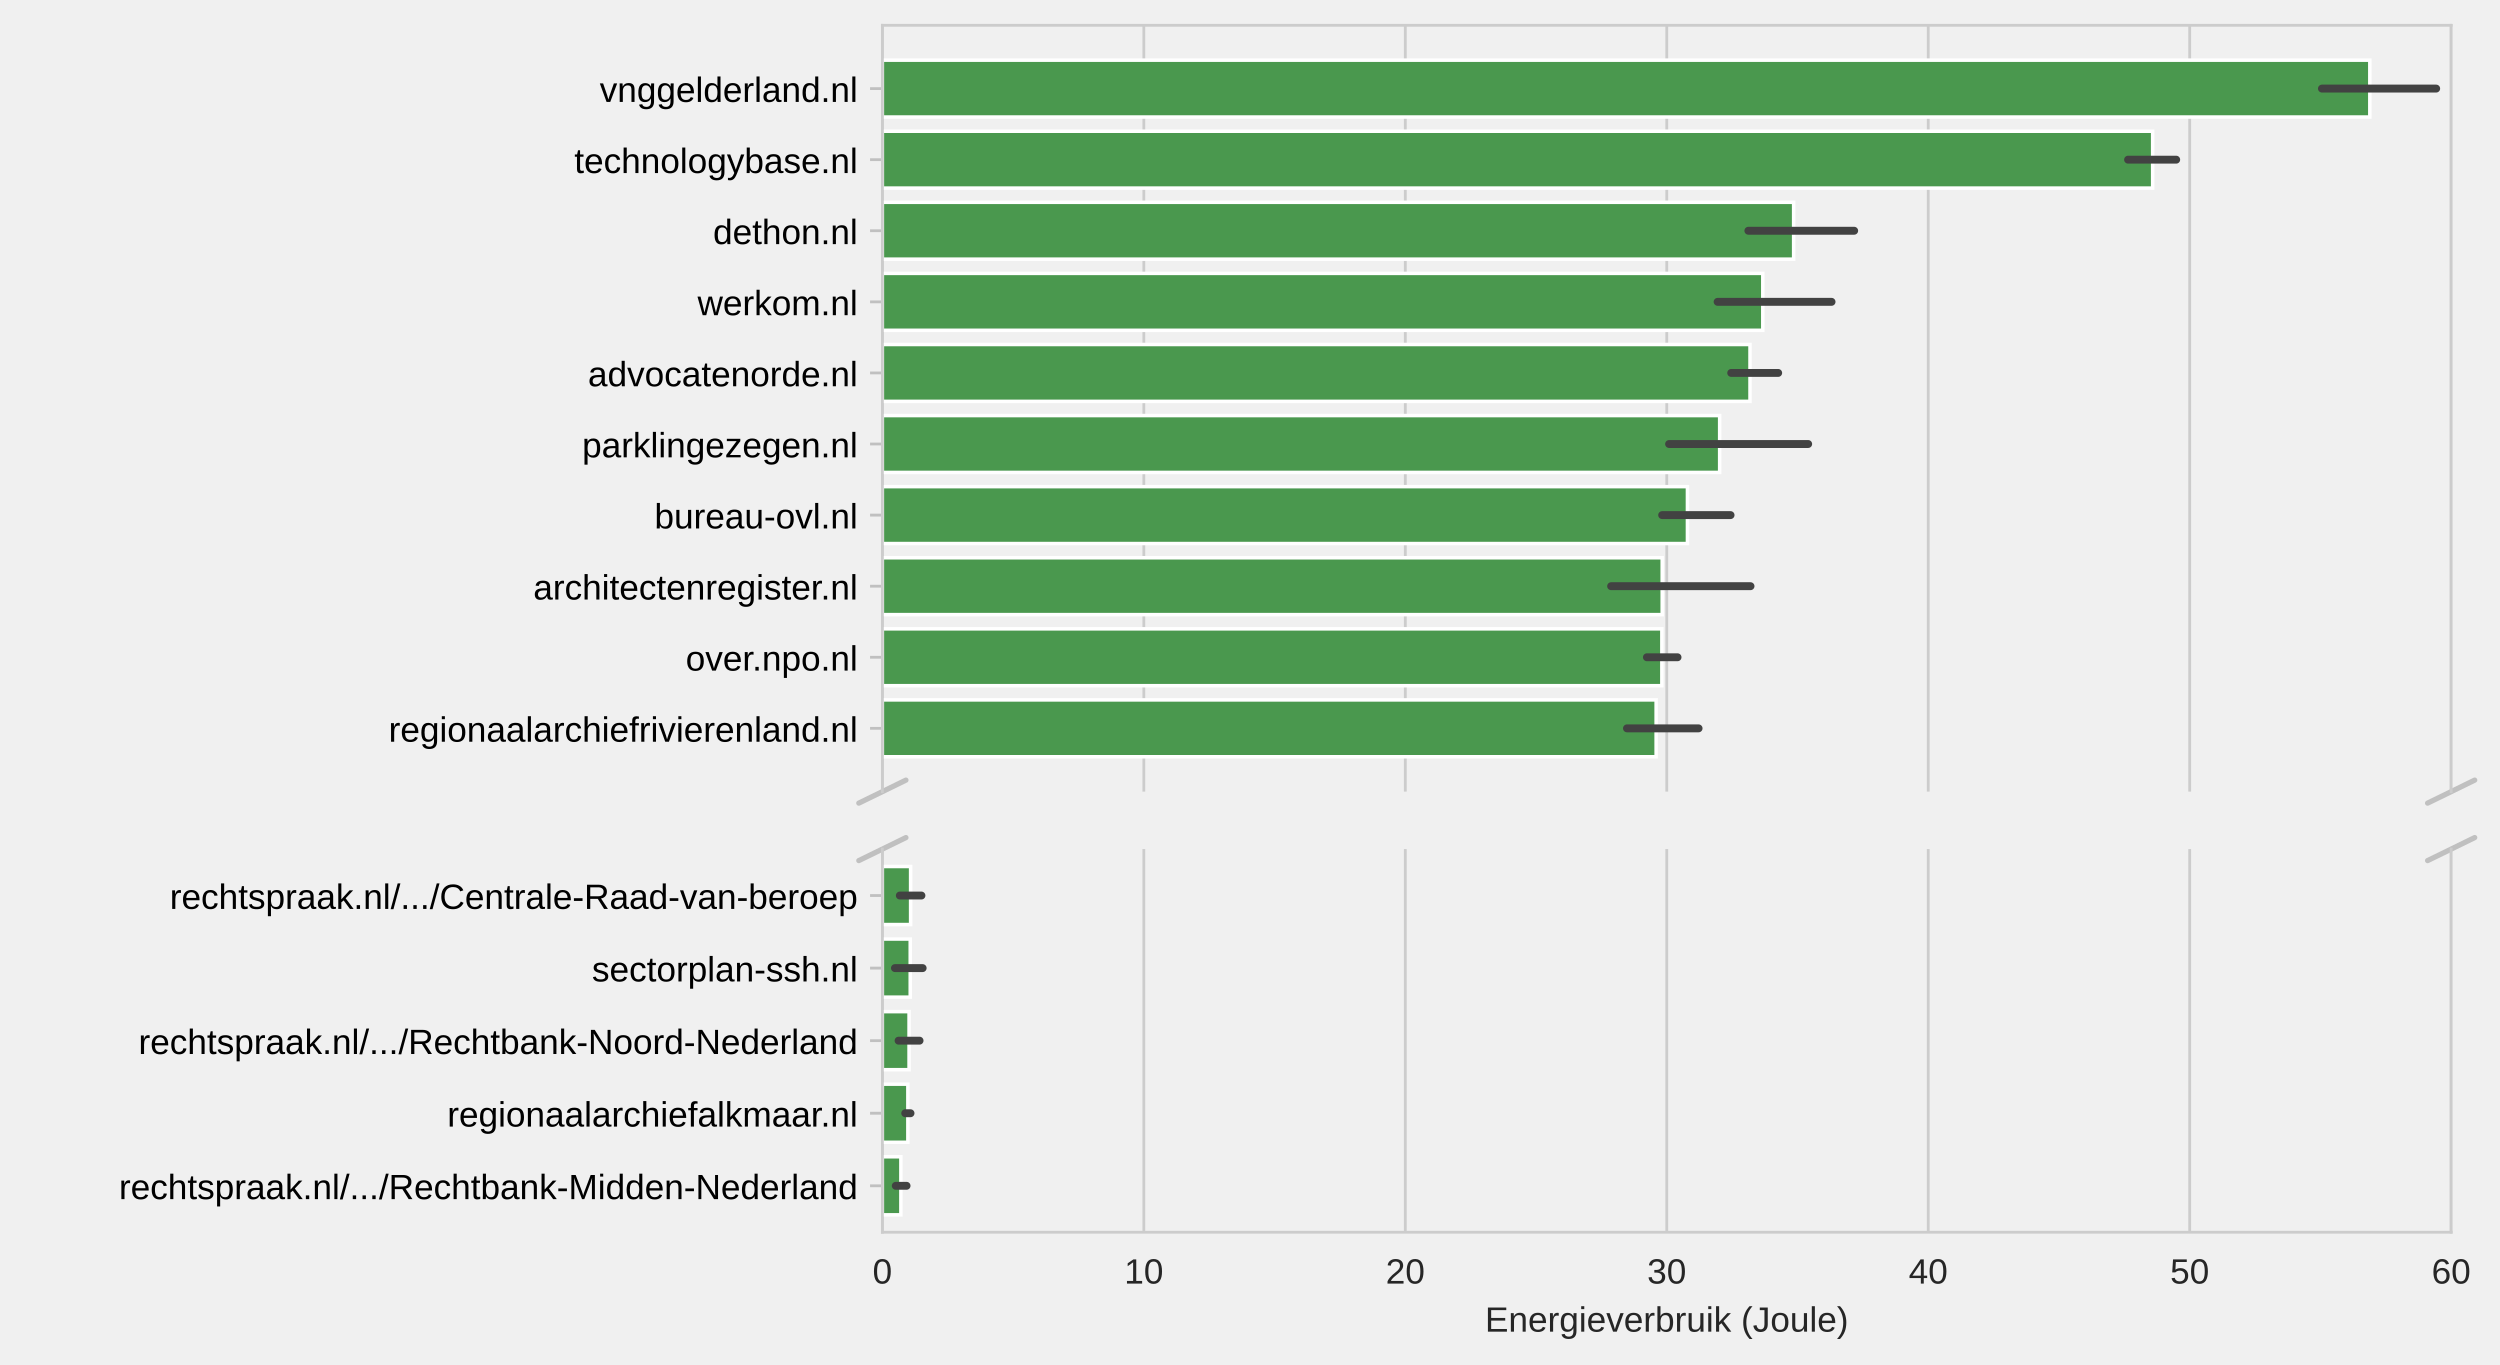
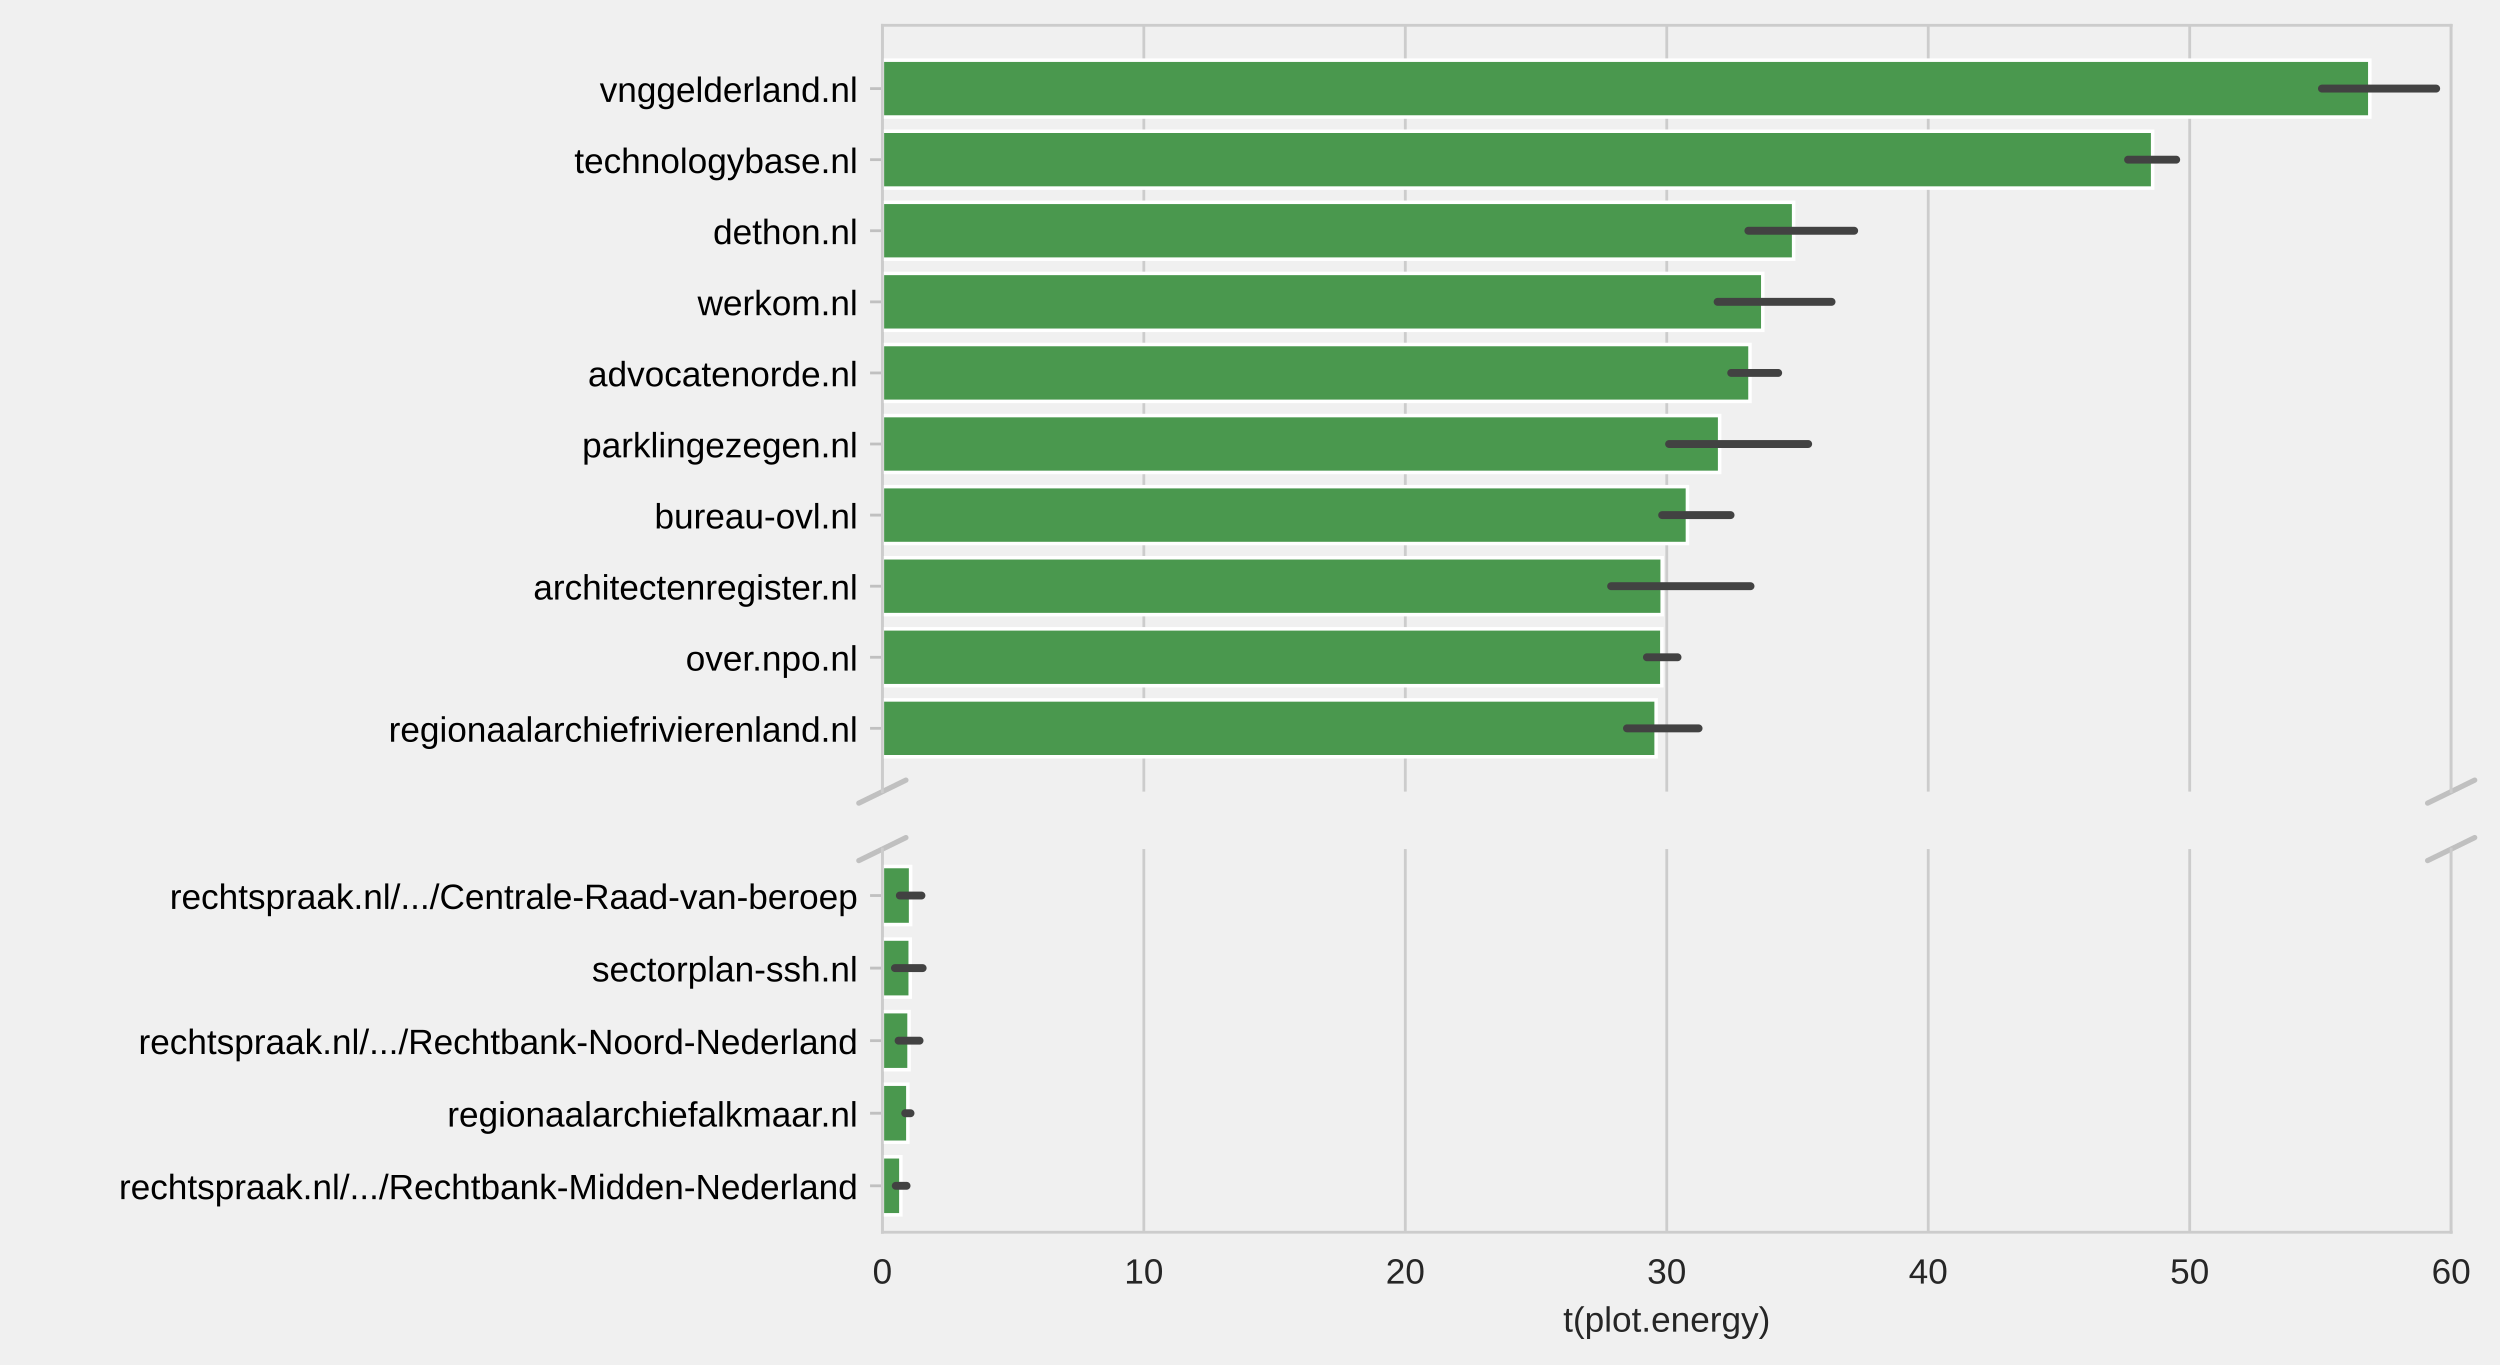
<svg xmlns="http://www.w3.org/2000/svg" xmlns:xlink="http://www.w3.org/1999/xlink" width="710.98pt" height="387.996pt" viewBox="0 0 710.98 387.996" version="1.1">
  <defs>
    <style type="text/css">*{stroke-linejoin: round; stroke-linecap: butt}</style>
  </defs>
  <g id="figure_1">
    <g id="patch_1">
-       <path d="M 0 387.996  L 710.98 387.996  L 710.98 0  L 0 0  L 0 387.996  z " style="fill: none" />
+       <path d="M 0 387.996 L 710.98 387.996 L 710.98 0 L 0 0 L 0 387.996 z " style="fill: none" />
    </g>
    <g id="axes_1">
      <g id="patch_2">
-         <path d="M 250.938 225.131  L 697.087 225.131  L 697.087 7.2  L 250.938 7.2  L 250.938 225.131  z " style="fill: none" />
+         <path d="M 250.938 225.131 L 697.087 225.131 L 697.087 7.2 L 250.938 7.2 L 250.938 225.131 z " style="fill: none" />
      </g>
      <g id="matplotlib.axis_1">
        <g id="xtick_1">
          <g id="line2d_1">
-             <path d="M 250.938 225.131  L 250.938 7.2  " clip-path="url(#p824e5030dc)" style="fill: none; stroke: #cccccc; stroke-width: 0.8; stroke-linecap: round" />
+             <path d="M 250.938 225.131 L 250.938 7.2 " clip-path="url(#p824e5030dc)" style="fill: none; stroke: #cccccc; stroke-width: 0.8; stroke-linecap: round" />
          </g>
        </g>
        <g id="xtick_2">
          <g id="line2d_2">
-             <path d="M 325.296 225.131  L 325.296 7.2  " clip-path="url(#p824e5030dc)" style="fill: none; stroke: #cccccc; stroke-width: 0.8; stroke-linecap: round" />
+             <path d="M 325.296 225.131 L 325.296 7.2 " clip-path="url(#p824e5030dc)" style="fill: none; stroke: #cccccc; stroke-width: 0.8; stroke-linecap: round" />
          </g>
        </g>
        <g id="xtick_3">
          <g id="line2d_3">
-             <path d="M 399.654 225.131  L 399.654 7.2  " clip-path="url(#p824e5030dc)" style="fill: none; stroke: #cccccc; stroke-width: 0.8; stroke-linecap: round" />
+             <path d="M 399.654 225.131 L 399.654 7.2 " clip-path="url(#p824e5030dc)" style="fill: none; stroke: #cccccc; stroke-width: 0.8; stroke-linecap: round" />
          </g>
        </g>
        <g id="xtick_4">
          <g id="line2d_4">
-             <path d="M 474.012 225.131  L 474.012 7.2  " clip-path="url(#p824e5030dc)" style="fill: none; stroke: #cccccc; stroke-width: 0.8; stroke-linecap: round" />
+             <path d="M 474.012 225.131 L 474.012 7.2 " clip-path="url(#p824e5030dc)" style="fill: none; stroke: #cccccc; stroke-width: 0.8; stroke-linecap: round" />
          </g>
        </g>
        <g id="xtick_5">
          <g id="line2d_5">
-             <path d="M 548.371 225.131  L 548.371 7.2  " clip-path="url(#p824e5030dc)" style="fill: none; stroke: #cccccc; stroke-width: 0.8; stroke-linecap: round" />
+             <path d="M 548.371 225.131 L 548.371 7.2 " clip-path="url(#p824e5030dc)" style="fill: none; stroke: #cccccc; stroke-width: 0.8; stroke-linecap: round" />
          </g>
        </g>
        <g id="xtick_6">
          <g id="line2d_6">
-             <path d="M 622.729 225.131  L 622.729 7.2  " clip-path="url(#p824e5030dc)" style="fill: none; stroke: #cccccc; stroke-width: 0.8; stroke-linecap: round" />
+             <path d="M 622.729 225.131 L 622.729 7.2 " clip-path="url(#p824e5030dc)" style="fill: none; stroke: #cccccc; stroke-width: 0.8; stroke-linecap: round" />
          </g>
        </g>
        <g id="xtick_7">
          <g id="line2d_7">
-             <path d="M 697.087 225.131  L 697.087 7.2  " clip-path="url(#p824e5030dc)" style="fill: none; stroke: #cccccc; stroke-width: 0.8; stroke-linecap: round" />
+             <path d="M 697.087 225.131 L 697.087 7.2 " clip-path="url(#p824e5030dc)" style="fill: none; stroke: #cccccc; stroke-width: 0.8; stroke-linecap: round" />
          </g>
        </g>
      </g>
      <g id="matplotlib.axis_2">
        <g id="ytick_1">
          <g id="line2d_8">
            <defs>
-               <path id="m05c7899c19" d="M 0 0  L -3.5 0  " style="stroke: #c0c0c0; stroke-width: 0.8" />
+               <path id="m05c7899c19" d="M 0 0 L -3.5 0 " style="stroke: #c0c0c0; stroke-width: 0.8" />
            </defs>
            <g>
              <use xlink:href="#m05c7899c19" x="250.938" y="25.192" style="fill: #c0c0c0; stroke: #c0c0c0; stroke-width: 0.8" />
            </g>
          </g>
          <g id="text_1">
            <text style="font-size: 10px; font-family: 'Arial', 'DejaVu Sans', 'Liberation Sans', 'Bitstream Vera Sans', sans-serif; text-anchor: end" x="243.938" y="28.992" transform="rotate(-0 243.9375 28.99164)">vnggelderland.nl</text>
          </g>
        </g>
        <g id="ytick_2">
          <g id="line2d_9">
            <g>
              <use xlink:href="#m05c7899c19" x="250.938" y="45.409" style="fill: #c0c0c0; stroke: #c0c0c0; stroke-width: 0.8" />
            </g>
          </g>
          <g id="text_2">
            <text style="font-size: 10px; font-family: 'Arial', 'DejaVu Sans', 'Liberation Sans', 'Bitstream Vera Sans', sans-serif; text-anchor: end" x="243.938" y="49.208" transform="rotate(-0 243.9375 49.20784)">technologybase.nl</text>
          </g>
        </g>
        <g id="ytick_3">
          <g id="line2d_10">
            <g>
              <use xlink:href="#m05c7899c19" x="250.938" y="65.625" style="fill: #c0c0c0; stroke: #c0c0c0; stroke-width: 0.8" />
            </g>
          </g>
          <g id="text_3">
            <text style="font-size: 10px; font-family: 'Arial', 'DejaVu Sans', 'Liberation Sans', 'Bitstream Vera Sans', sans-serif; text-anchor: end" x="243.938" y="69.424" transform="rotate(-0 243.9375 69.42405)">dethon.nl</text>
          </g>
        </g>
        <g id="ytick_4">
          <g id="line2d_11">
            <g>
              <use xlink:href="#m05c7899c19" x="250.938" y="85.841" style="fill: #c0c0c0; stroke: #c0c0c0; stroke-width: 0.8" />
            </g>
          </g>
          <g id="text_4">
            <text style="font-size: 10px; font-family: 'Arial', 'DejaVu Sans', 'Liberation Sans', 'Bitstream Vera Sans', sans-serif; text-anchor: end" x="243.938" y="89.64" transform="rotate(-0 243.9375 89.64025)">werkom.nl</text>
          </g>
        </g>
        <g id="ytick_5">
          <g id="line2d_12">
            <g>
              <use xlink:href="#m05c7899c19" x="250.938" y="106.057" style="fill: #c0c0c0; stroke: #c0c0c0; stroke-width: 0.8" />
            </g>
          </g>
          <g id="text_5">
            <text style="font-size: 10px; font-family: 'Arial', 'DejaVu Sans', 'Liberation Sans', 'Bitstream Vera Sans', sans-serif; text-anchor: end" x="243.938" y="109.856" transform="rotate(-0 243.9375 109.8565)">advocatenorde.nl</text>
          </g>
        </g>
        <g id="ytick_6">
          <g id="line2d_13">
            <g>
              <use xlink:href="#m05c7899c19" x="250.938" y="126.273" style="fill: #c0c0c0; stroke: #c0c0c0; stroke-width: 0.8" />
            </g>
          </g>
          <g id="text_6">
            <text style="font-size: 10px; font-family: 'Arial', 'DejaVu Sans', 'Liberation Sans', 'Bitstream Vera Sans', sans-serif; text-anchor: end" x="243.938" y="130.073" transform="rotate(-0 243.9375 130.0727)">parklingezegen.nl</text>
          </g>
        </g>
        <g id="ytick_7">
          <g id="line2d_14">
            <g>
              <use xlink:href="#m05c7899c19" x="250.938" y="146.49" style="fill: #c0c0c0; stroke: #c0c0c0; stroke-width: 0.8" />
            </g>
          </g>
          <g id="text_7">
            <text style="font-size: 10px; font-family: 'Arial', 'DejaVu Sans', 'Liberation Sans', 'Bitstream Vera Sans', sans-serif; text-anchor: end" x="243.938" y="150.289" transform="rotate(-0 243.9375 150.2889)">bureau-ovl.nl</text>
          </g>
        </g>
        <g id="ytick_8">
          <g id="line2d_15">
            <g>
              <use xlink:href="#m05c7899c19" x="250.938" y="166.706" style="fill: #c0c0c0; stroke: #c0c0c0; stroke-width: 0.8" />
            </g>
          </g>
          <g id="text_8">
            <text style="font-size: 10px; font-family: 'Arial', 'DejaVu Sans', 'Liberation Sans', 'Bitstream Vera Sans', sans-serif; text-anchor: end" x="243.938" y="170.505" transform="rotate(-0 243.9375 170.5051)">architectenregister.nl</text>
          </g>
        </g>
        <g id="ytick_9">
          <g id="line2d_16">
            <g>
              <use xlink:href="#m05c7899c19" x="250.938" y="186.922" style="fill: #c0c0c0; stroke: #c0c0c0; stroke-width: 0.8" />
            </g>
          </g>
          <g id="text_9">
            <text style="font-size: 10px; font-family: 'Arial', 'DejaVu Sans', 'Liberation Sans', 'Bitstream Vera Sans', sans-serif; text-anchor: end" x="243.938" y="190.721" transform="rotate(-0 243.9375 190.7213)">over.npo.nl</text>
          </g>
        </g>
        <g id="ytick_10">
          <g id="line2d_17">
            <g>
              <use xlink:href="#m05c7899c19" x="250.938" y="207.138" style="fill: #c0c0c0; stroke: #c0c0c0; stroke-width: 0.8" />
            </g>
          </g>
          <g id="text_10">
            <text style="font-size: 10px; font-family: 'Arial', 'DejaVu Sans', 'Liberation Sans', 'Bitstream Vera Sans', sans-serif; text-anchor: end" x="243.938" y="210.937" transform="rotate(-0 243.9375 210.9375)">regionaalarchiefrivierenland.nl</text>
          </g>
        </g>
      </g>
      <g id="patch_3">
-         <path d="M 250.938 17.106  L 673.956 17.106  L 673.956 33.279  L 250.938 33.279  z " clip-path="url(#p824e5030dc)" style="fill: #4a984e; stroke: #ffffff; stroke-linejoin: miter" />
+         <path d="M 250.938 17.106 L 673.956 17.106 L 673.956 33.279 L 250.938 33.279 z " clip-path="url(#p824e5030dc)" style="fill: #4a984e; stroke: #ffffff; stroke-linejoin: miter" />
      </g>
      <g id="patch_4">
-         <path d="M 250.938 37.322  L 612.2 37.322  L 612.2 53.495  L 250.938 53.495  z " clip-path="url(#p824e5030dc)" style="fill: #4a984e; stroke: #ffffff; stroke-linejoin: miter" />
+         <path d="M 250.938 37.322 L 612.2 37.322 L 612.2 53.495 L 250.938 53.495 z " clip-path="url(#p824e5030dc)" style="fill: #4a984e; stroke: #ffffff; stroke-linejoin: miter" />
      </g>
      <g id="patch_5">
-         <path d="M 250.938 57.538  L 510.097 57.538  L 510.097 73.711  L 250.938 73.711  z " clip-path="url(#p824e5030dc)" style="fill: #4a984e; stroke: #ffffff; stroke-linejoin: miter" />
+         <path d="M 250.938 57.538 L 510.097 57.538 L 510.097 73.711 L 250.938 73.711 z " clip-path="url(#p824e5030dc)" style="fill: #4a984e; stroke: #ffffff; stroke-linejoin: miter" />
      </g>
      <g id="patch_6">
-         <path d="M 250.938 77.755  L 501.323 77.755  L 501.323 93.928  L 250.938 93.928  z " clip-path="url(#p824e5030dc)" style="fill: #4a984e; stroke: #ffffff; stroke-linejoin: miter" />
+         <path d="M 250.938 77.755 L 501.323 77.755 L 501.323 93.928 L 250.938 93.928 z " clip-path="url(#p824e5030dc)" style="fill: #4a984e; stroke: #ffffff; stroke-linejoin: miter" />
      </g>
      <g id="patch_7">
-         <path d="M 250.938 97.971  L 497.688 97.971  L 497.688 114.144  L 250.938 114.144  z " clip-path="url(#p824e5030dc)" style="fill: #4a984e; stroke: #ffffff; stroke-linejoin: miter" />
+         <path d="M 250.938 97.971 L 497.688 97.971 L 497.688 114.144 L 250.938 114.144 z " clip-path="url(#p824e5030dc)" style="fill: #4a984e; stroke: #ffffff; stroke-linejoin: miter" />
      </g>
      <g id="patch_8">
-         <path d="M 250.938 118.187  L 489.058 118.187  L 489.058 134.36  L 250.938 134.36  z " clip-path="url(#p824e5030dc)" style="fill: #4a984e; stroke: #ffffff; stroke-linejoin: miter" />
+         <path d="M 250.938 118.187 L 489.058 118.187 L 489.058 134.36 L 250.938 134.36 z " clip-path="url(#p824e5030dc)" style="fill: #4a984e; stroke: #ffffff; stroke-linejoin: miter" />
      </g>
      <g id="patch_9">
-         <path d="M 250.938 138.403  L 479.895 138.403  L 479.895 154.576  L 250.938 154.576  z " clip-path="url(#p824e5030dc)" style="fill: #4a984e; stroke: #ffffff; stroke-linejoin: miter" />
+         <path d="M 250.938 138.403 L 479.895 138.403 L 479.895 154.576 L 250.938 154.576 z " clip-path="url(#p824e5030dc)" style="fill: #4a984e; stroke: #ffffff; stroke-linejoin: miter" />
      </g>
      <g id="patch_10">
-         <path d="M 250.938 158.619  L 472.714 158.619  L 472.714 174.792  L 250.938 174.792  z " clip-path="url(#p824e5030dc)" style="fill: #4a984e; stroke: #ffffff; stroke-linejoin: miter" />
+         <path d="M 250.938 158.619 L 472.714 158.619 L 472.714 174.792 L 250.938 174.792 z " clip-path="url(#p824e5030dc)" style="fill: #4a984e; stroke: #ffffff; stroke-linejoin: miter" />
      </g>
      <g id="patch_11">
-         <path d="M 250.938 178.836  L 472.618 178.836  L 472.618 195.009  L 250.938 195.009  z " clip-path="url(#p824e5030dc)" style="fill: #4a984e; stroke: #ffffff; stroke-linejoin: miter" />
+         <path d="M 250.938 178.836 L 472.618 178.836 L 472.618 195.009 L 250.938 195.009 z " clip-path="url(#p824e5030dc)" style="fill: #4a984e; stroke: #ffffff; stroke-linejoin: miter" />
      </g>
      <g id="patch_12">
-         <path d="M 250.938 199.052  L 470.992 199.052  L 470.992 215.225  L 250.938 215.225  z " clip-path="url(#p824e5030dc)" style="fill: #4a984e; stroke: #ffffff; stroke-linejoin: miter" />
+         <path d="M 250.938 199.052 L 470.992 199.052 L 470.992 215.225 L 250.938 215.225 z " clip-path="url(#p824e5030dc)" style="fill: #4a984e; stroke: #ffffff; stroke-linejoin: miter" />
      </g>
      <g id="line2d_18">
-         <path d="M 660.34 25.192  L 692.828 25.192  " clip-path="url(#p824e5030dc)" style="fill: none; stroke: #424242; stroke-width: 2.25; stroke-linecap: round" />
+         <path d="M 660.34 25.192 L 692.828 25.192 " clip-path="url(#p824e5030dc)" style="fill: none; stroke: #424242; stroke-width: 2.25; stroke-linecap: round" />
      </g>
      <g id="line2d_19">
-         <path d="M 605.206 45.409  L 618.893 45.409  " clip-path="url(#p824e5030dc)" style="fill: none; stroke: #424242; stroke-width: 2.25; stroke-linecap: round" />
+         <path d="M 605.206 45.409 L 618.893 45.409 " clip-path="url(#p824e5030dc)" style="fill: none; stroke: #424242; stroke-width: 2.25; stroke-linecap: round" />
      </g>
      <g id="line2d_20">
-         <path d="M 497.221 65.625  L 527.31 65.625  " clip-path="url(#p824e5030dc)" style="fill: none; stroke: #424242; stroke-width: 2.25; stroke-linecap: round" />
+         <path d="M 497.221 65.625 L 527.31 65.625 " clip-path="url(#p824e5030dc)" style="fill: none; stroke: #424242; stroke-width: 2.25; stroke-linecap: round" />
      </g>
      <g id="line2d_21">
-         <path d="M 488.473 85.841  L 520.877 85.841  " clip-path="url(#p824e5030dc)" style="fill: none; stroke: #424242; stroke-width: 2.25; stroke-linecap: round" />
+         <path d="M 488.473 85.841 L 520.877 85.841 " clip-path="url(#p824e5030dc)" style="fill: none; stroke: #424242; stroke-width: 2.25; stroke-linecap: round" />
      </g>
      <g id="line2d_22">
-         <path d="M 492.344 106.057  L 505.7 106.057  " clip-path="url(#p824e5030dc)" style="fill: none; stroke: #424242; stroke-width: 2.25; stroke-linecap: round" />
+         <path d="M 492.344 106.057 L 505.7 106.057 " clip-path="url(#p824e5030dc)" style="fill: none; stroke: #424242; stroke-width: 2.25; stroke-linecap: round" />
      </g>
      <g id="line2d_23">
-         <path d="M 474.676 126.273  L 514.23 126.273  " clip-path="url(#p824e5030dc)" style="fill: none; stroke: #424242; stroke-width: 2.25; stroke-linecap: round" />
+         <path d="M 474.676 126.273 L 514.23 126.273 " clip-path="url(#p824e5030dc)" style="fill: none; stroke: #424242; stroke-width: 2.25; stroke-linecap: round" />
      </g>
      <g id="line2d_24">
-         <path d="M 472.703 146.49  L 492.157 146.49  " clip-path="url(#p824e5030dc)" style="fill: none; stroke: #424242; stroke-width: 2.25; stroke-linecap: round" />
+         <path d="M 472.703 146.49 L 492.157 146.49 " clip-path="url(#p824e5030dc)" style="fill: none; stroke: #424242; stroke-width: 2.25; stroke-linecap: round" />
      </g>
      <g id="line2d_25">
-         <path d="M 458.191 166.706  L 497.832 166.706  " clip-path="url(#p824e5030dc)" style="fill: none; stroke: #424242; stroke-width: 2.25; stroke-linecap: round" />
+         <path d="M 458.191 166.706 L 497.832 166.706 " clip-path="url(#p824e5030dc)" style="fill: none; stroke: #424242; stroke-width: 2.25; stroke-linecap: round" />
      </g>
      <g id="line2d_26">
-         <path d="M 468.367 186.922  L 477.075 186.922  " clip-path="url(#p824e5030dc)" style="fill: none; stroke: #424242; stroke-width: 2.25; stroke-linecap: round" />
+         <path d="M 468.367 186.922 L 477.075 186.922 " clip-path="url(#p824e5030dc)" style="fill: none; stroke: #424242; stroke-width: 2.25; stroke-linecap: round" />
      </g>
      <g id="line2d_27">
-         <path d="M 462.695 207.138  L 483.062 207.138  " clip-path="url(#p824e5030dc)" style="fill: none; stroke: #424242; stroke-width: 2.25; stroke-linecap: round" />
+         <path d="M 462.695 207.138 L 483.062 207.138 " clip-path="url(#p824e5030dc)" style="fill: none; stroke: #424242; stroke-width: 2.25; stroke-linecap: round" />
      </g>
      <g id="line2d_28">
-         <path d="M 244.245 228.4  L 257.63 221.862  " style="fill: none; stroke: #c0c0c0; stroke-width: 1.5; stroke-linecap: round" />
+         <path d="M 244.245 228.4 L 257.63 221.862 " style="fill: none; stroke: #c0c0c0; stroke-width: 1.5; stroke-linecap: round" />
      </g>
      <g id="line2d_29">
-         <path d="M 690.395 228.4  L 703.78 221.862  " style="fill: none; stroke: #c0c0c0; stroke-width: 1.5; stroke-linecap: round" />
+         <path d="M 690.395 228.4 L 703.78 221.862 " style="fill: none; stroke: #c0c0c0; stroke-width: 1.5; stroke-linecap: round" />
      </g>
      <g id="patch_13">
-         <path d="M 250.938 225.131  L 250.938 7.2  " style="fill: none; stroke: #cccccc; stroke-width: 0.8; stroke-linejoin: miter; stroke-linecap: square" />
+         <path d="M 250.938 225.131 L 250.938 7.2 " style="fill: none; stroke: #cccccc; stroke-width: 0.8; stroke-linejoin: miter; stroke-linecap: square" />
      </g>
      <g id="patch_14">
-         <path d="M 697.087 225.131  L 697.087 7.2  " style="fill: none; stroke: #cccccc; stroke-width: 0.8; stroke-linejoin: miter; stroke-linecap: square" />
+         <path d="M 697.087 225.131 L 697.087 7.2 " style="fill: none; stroke: #cccccc; stroke-width: 0.8; stroke-linejoin: miter; stroke-linecap: square" />
      </g>
      <g id="patch_15">
-         <path d="M 250.938 7.2  L 697.087 7.2  " style="fill: none; stroke: #cccccc; stroke-width: 0.8; stroke-linejoin: miter; stroke-linecap: square" />
+         <path d="M 250.938 7.2 L 697.087 7.2 " style="fill: none; stroke: #cccccc; stroke-width: 0.8; stroke-linejoin: miter; stroke-linecap: square" />
      </g>
    </g>
    <g id="axes_2">
      <g id="patch_16">
-         <path d="M 250.938 350.44  L 697.087 350.44  L 697.087 241.475  L 250.938 241.475  L 250.938 350.44  z " style="fill: none" />
+         <path d="M 250.938 350.44 L 697.087 350.44 L 697.087 241.475 L 250.938 241.475 L 250.938 350.44 z " style="fill: none" />
      </g>
      <g id="matplotlib.axis_3">
        <g id="xtick_8">
          <g id="line2d_30">
-             <path d="M 250.938 350.44  L 250.938 241.475  " clip-path="url(#pf350597c3f)" style="fill: none; stroke: #cccccc; stroke-width: 0.8; stroke-linecap: round" />
+             <path d="M 250.938 350.44 L 250.938 241.475 " clip-path="url(#pf350597c3f)" style="fill: none; stroke: #cccccc; stroke-width: 0.8; stroke-linecap: round" />
          </g>
          <g id="text_11">
            <text style="font-size: 10px; font-family: 'Arial', 'DejaVu Sans', 'Liberation Sans', 'Bitstream Vera Sans', sans-serif; text-anchor: middle; fill: #262626" x="250.938" y="365.038" transform="rotate(-0 250.9375 365.0384)">0</text>
          </g>
        </g>
        <g id="xtick_9">
          <g id="line2d_31">
-             <path d="M 325.296 350.44  L 325.296 241.475  " clip-path="url(#pf350597c3f)" style="fill: none; stroke: #cccccc; stroke-width: 0.8; stroke-linecap: round" />
+             <path d="M 325.296 350.44 L 325.296 241.475 " clip-path="url(#pf350597c3f)" style="fill: none; stroke: #cccccc; stroke-width: 0.8; stroke-linecap: round" />
          </g>
          <g id="text_12">
            <text style="font-size: 10px; font-family: 'Arial', 'DejaVu Sans', 'Liberation Sans', 'Bitstream Vera Sans', sans-serif; text-anchor: middle; fill: #262626" x="325.296" y="365.038" transform="rotate(-0 325.2958 365.0384)">10</text>
          </g>
        </g>
        <g id="xtick_10">
          <g id="line2d_32">
-             <path d="M 399.654 350.44  L 399.654 241.475  " clip-path="url(#pf350597c3f)" style="fill: none; stroke: #cccccc; stroke-width: 0.8; stroke-linecap: round" />
+             <path d="M 399.654 350.44 L 399.654 241.475 " clip-path="url(#pf350597c3f)" style="fill: none; stroke: #cccccc; stroke-width: 0.8; stroke-linecap: round" />
          </g>
          <g id="text_13">
            <text style="font-size: 10px; font-family: 'Arial', 'DejaVu Sans', 'Liberation Sans', 'Bitstream Vera Sans', sans-serif; text-anchor: middle; fill: #262626" x="399.654" y="365.038" transform="rotate(-0 399.6542 365.0384)">20</text>
          </g>
        </g>
        <g id="xtick_11">
          <g id="line2d_33">
-             <path d="M 474.012 350.44  L 474.012 241.475  " clip-path="url(#pf350597c3f)" style="fill: none; stroke: #cccccc; stroke-width: 0.8; stroke-linecap: round" />
+             <path d="M 474.012 350.44 L 474.012 241.475 " clip-path="url(#pf350597c3f)" style="fill: none; stroke: #cccccc; stroke-width: 0.8; stroke-linecap: round" />
          </g>
          <g id="text_14">
            <text style="font-size: 10px; font-family: 'Arial', 'DejaVu Sans', 'Liberation Sans', 'Bitstream Vera Sans', sans-serif; text-anchor: middle; fill: #262626" x="474.012" y="365.038" transform="rotate(-0 474.0125 365.0384)">30</text>
          </g>
        </g>
        <g id="xtick_12">
          <g id="line2d_34">
-             <path d="M 548.371 350.44  L 548.371 241.475  " clip-path="url(#pf350597c3f)" style="fill: none; stroke: #cccccc; stroke-width: 0.8; stroke-linecap: round" />
+             <path d="M 548.371 350.44 L 548.371 241.475 " clip-path="url(#pf350597c3f)" style="fill: none; stroke: #cccccc; stroke-width: 0.8; stroke-linecap: round" />
          </g>
          <g id="text_15">
            <text style="font-size: 10px; font-family: 'Arial', 'DejaVu Sans', 'Liberation Sans', 'Bitstream Vera Sans', sans-serif; text-anchor: middle; fill: #262626" x="548.371" y="365.038" transform="rotate(-0 548.3708 365.0384)">40</text>
          </g>
        </g>
        <g id="xtick_13">
          <g id="line2d_35">
-             <path d="M 622.729 350.44  L 622.729 241.475  " clip-path="url(#pf350597c3f)" style="fill: none; stroke: #cccccc; stroke-width: 0.8; stroke-linecap: round" />
+             <path d="M 622.729 350.44 L 622.729 241.475 " clip-path="url(#pf350597c3f)" style="fill: none; stroke: #cccccc; stroke-width: 0.8; stroke-linecap: round" />
          </g>
          <g id="text_16">
            <text style="font-size: 10px; font-family: 'Arial', 'DejaVu Sans', 'Liberation Sans', 'Bitstream Vera Sans', sans-serif; text-anchor: middle; fill: #262626" x="622.729" y="365.038" transform="rotate(-0 622.7292 365.0384)">50</text>
          </g>
        </g>
        <g id="xtick_14">
          <g id="line2d_36">
-             <path d="M 697.087 350.44  L 697.087 241.475  " clip-path="url(#pf350597c3f)" style="fill: none; stroke: #cccccc; stroke-width: 0.8; stroke-linecap: round" />
+             <path d="M 697.087 350.44 L 697.087 241.475 " clip-path="url(#pf350597c3f)" style="fill: none; stroke: #cccccc; stroke-width: 0.8; stroke-linecap: round" />
          </g>
          <g id="text_17">
            <text style="font-size: 10px; font-family: 'Arial', 'DejaVu Sans', 'Liberation Sans', 'Bitstream Vera Sans', sans-serif; text-anchor: middle; fill: #262626" x="697.087" y="365.038" transform="rotate(-0 697.0875 365.0384)">60</text>
          </g>
        </g>
        <g id="text_18">
-           <text style="font-size: 10px; font-family: 'Arial', 'DejaVu Sans', 'Liberation Sans', 'Bitstream Vera Sans', sans-serif; text-anchor: middle; fill: #262626" x="474.012" y="378.717" transform="rotate(-0 474.0125 378.7166)">Energieverbruik (Joule)</text>
+           <text style="font-size: 10px; font-family: 'Arial', 'DejaVu Sans', 'Liberation Sans', 'Bitstream Vera Sans', sans-serif; text-anchor: middle; fill: #262626" x="474.012" y="378.717" transform="rotate(-0 474.0125 378.7166)">t(plot.energy)</text>
        </g>
      </g>
      <g id="matplotlib.axis_4">
        <g id="ytick_11">
          <g id="line2d_37">
            <g>
              <use xlink:href="#m05c7899c19" x="250.938" y="254.683" style="fill: #c0c0c0; stroke: #c0c0c0; stroke-width: 0.8" />
            </g>
          </g>
          <g id="text_19">
            <text style="font-size: 10px; font-family: 'Arial', 'DejaVu Sans', 'Liberation Sans', 'Bitstream Vera Sans', sans-serif; text-anchor: end" x="243.938" y="258.482" transform="rotate(-0 243.9375 258.4818)">rechtspraak.nl/.../Centrale-Raad-van-beroep</text>
          </g>
        </g>
        <g id="ytick_12">
          <g id="line2d_38">
            <g>
              <use xlink:href="#m05c7899c19" x="250.938" y="275.32" style="fill: #c0c0c0; stroke: #c0c0c0; stroke-width: 0.8" />
            </g>
          </g>
          <g id="text_20">
            <text style="font-size: 10px; font-family: 'Arial', 'DejaVu Sans', 'Liberation Sans', 'Bitstream Vera Sans', sans-serif; text-anchor: end" x="243.938" y="279.119" transform="rotate(-0 243.9375 279.1192)">sectorplan-ssh.nl</text>
          </g>
        </g>
        <g id="ytick_13">
          <g id="line2d_39">
            <g>
              <use xlink:href="#m05c7899c19" x="250.938" y="295.957" style="fill: #c0c0c0; stroke: #c0c0c0; stroke-width: 0.8" />
            </g>
          </g>
          <g id="text_21">
            <text style="font-size: 10px; font-family: 'Arial', 'DejaVu Sans', 'Liberation Sans', 'Bitstream Vera Sans', sans-serif; text-anchor: end" x="243.938" y="299.757" transform="rotate(-0 243.9375 299.7566)">rechtspraak.nl/.../Rechtbank-Noord-Nederland</text>
          </g>
        </g>
        <g id="ytick_14">
          <g id="line2d_40">
            <g>
              <use xlink:href="#m05c7899c19" x="250.938" y="316.595" style="fill: #c0c0c0; stroke: #c0c0c0; stroke-width: 0.8" />
            </g>
          </g>
          <g id="text_22">
            <text style="font-size: 10px; font-family: 'Arial', 'DejaVu Sans', 'Liberation Sans', 'Bitstream Vera Sans', sans-serif; text-anchor: end" x="243.938" y="320.394" transform="rotate(-0 243.9375 320.3939)">regionaalarchiefalkmaar.nl</text>
          </g>
        </g>
        <g id="ytick_15">
          <g id="line2d_41">
            <g>
              <use xlink:href="#m05c7899c19" x="250.938" y="337.232" style="fill: #c0c0c0; stroke: #c0c0c0; stroke-width: 0.8" />
            </g>
          </g>
          <g id="text_23">
            <text style="font-size: 10px; font-family: 'Arial', 'DejaVu Sans', 'Liberation Sans', 'Bitstream Vera Sans', sans-serif; text-anchor: end" x="243.938" y="341.031" transform="rotate(-0 243.9375 341.0313)">rechtspraak.nl/.../Rechtbank-Midden-Nederland</text>
          </g>
        </g>
      </g>
      <g id="patch_17">
-         <path d="M 250.938 246.428  L 258.971 246.428  L 258.971 262.938  L 250.938 262.938  z " clip-path="url(#pf350597c3f)" style="fill: #4a984e; stroke: #ffffff; stroke-linejoin: miter" />
+         <path d="M 250.938 246.428 L 258.971 246.428 L 258.971 262.938 L 250.938 262.938 z " clip-path="url(#pf350597c3f)" style="fill: #4a984e; stroke: #ffffff; stroke-linejoin: miter" />
      </g>
      <g id="patch_18">
-         <path d="M 250.938 267.065  L 258.859 267.065  L 258.859 283.575  L 250.938 283.575  z " clip-path="url(#pf350597c3f)" style="fill: #4a984e; stroke: #ffffff; stroke-linejoin: miter" />
+         <path d="M 250.938 267.065 L 258.859 267.065 L 258.859 283.575 L 250.938 283.575 z " clip-path="url(#pf350597c3f)" style="fill: #4a984e; stroke: #ffffff; stroke-linejoin: miter" />
      </g>
      <g id="patch_19">
-         <path d="M 250.938 287.702  L 258.529 287.702  L 258.529 304.212  L 250.938 304.212  z " clip-path="url(#pf350597c3f)" style="fill: #4a984e; stroke: #ffffff; stroke-linejoin: miter" />
+         <path d="M 250.938 287.702 L 258.529 287.702 L 258.529 304.212 L 250.938 304.212 z " clip-path="url(#pf350597c3f)" style="fill: #4a984e; stroke: #ffffff; stroke-linejoin: miter" />
      </g>
      <g id="patch_20">
-         <path d="M 250.938 308.34  L 258.188 308.34  L 258.188 324.85  L 250.938 324.85  z " clip-path="url(#pf350597c3f)" style="fill: #4a984e; stroke: #ffffff; stroke-linejoin: miter" />
+         <path d="M 250.938 308.34 L 258.188 308.34 L 258.188 324.85 L 250.938 324.85 z " clip-path="url(#pf350597c3f)" style="fill: #4a984e; stroke: #ffffff; stroke-linejoin: miter" />
      </g>
      <g id="patch_21">
-         <path d="M 250.938 328.977  L 256.202 328.977  L 256.202 345.487  L 250.938 345.487  z " clip-path="url(#pf350597c3f)" style="fill: #4a984e; stroke: #ffffff; stroke-linejoin: miter" />
+         <path d="M 250.938 328.977 L 256.202 328.977 L 256.202 345.487 L 250.938 345.487 z " clip-path="url(#pf350597c3f)" style="fill: #4a984e; stroke: #ffffff; stroke-linejoin: miter" />
      </g>
      <g id="line2d_42">
-         <path d="M 255.899 254.683  L 262.049 254.683  " clip-path="url(#pf350597c3f)" style="fill: none; stroke: #424242; stroke-width: 2.25; stroke-linecap: round" />
+         <path d="M 255.899 254.683 L 262.049 254.683 " clip-path="url(#pf350597c3f)" style="fill: none; stroke: #424242; stroke-width: 2.25; stroke-linecap: round" />
      </g>
      <g id="line2d_43">
-         <path d="M 254.513 275.32  L 262.394 275.32  " clip-path="url(#pf350597c3f)" style="fill: none; stroke: #424242; stroke-width: 2.25; stroke-linecap: round" />
+         <path d="M 254.513 275.32 L 262.394 275.32 " clip-path="url(#pf350597c3f)" style="fill: none; stroke: #424242; stroke-width: 2.25; stroke-linecap: round" />
      </g>
      <g id="line2d_44">
-         <path d="M 255.547 295.957  L 261.512 295.957  " clip-path="url(#pf350597c3f)" style="fill: none; stroke: #424242; stroke-width: 2.25; stroke-linecap: round" />
+         <path d="M 255.547 295.957 L 261.512 295.957 " clip-path="url(#pf350597c3f)" style="fill: none; stroke: #424242; stroke-width: 2.25; stroke-linecap: round" />
      </g>
      <g id="line2d_45">
-         <path d="M 257.439 316.595  L 258.943 316.595  " clip-path="url(#pf350597c3f)" style="fill: none; stroke: #424242; stroke-width: 2.25; stroke-linecap: round" />
+         <path d="M 257.439 316.595 L 258.943 316.595 " clip-path="url(#pf350597c3f)" style="fill: none; stroke: #424242; stroke-width: 2.25; stroke-linecap: round" />
      </g>
      <g id="line2d_46">
-         <path d="M 254.749 337.232  L 257.817 337.232  " clip-path="url(#pf350597c3f)" style="fill: none; stroke: #424242; stroke-width: 2.25; stroke-linecap: round" />
+         <path d="M 254.749 337.232 L 257.817 337.232 " clip-path="url(#pf350597c3f)" style="fill: none; stroke: #424242; stroke-width: 2.25; stroke-linecap: round" />
      </g>
      <g id="line2d_47">
-         <path d="M 244.245 244.744  L 257.63 238.206  " style="fill: none; stroke: #c0c0c0; stroke-width: 1.5; stroke-linecap: round" />
+         <path d="M 244.245 244.744 L 257.63 238.206 " style="fill: none; stroke: #c0c0c0; stroke-width: 1.5; stroke-linecap: round" />
      </g>
      <g id="line2d_48">
-         <path d="M 690.395 244.744  L 703.78 238.206  " style="fill: none; stroke: #c0c0c0; stroke-width: 1.5; stroke-linecap: round" />
+         <path d="M 690.395 244.744 L 703.78 238.206 " style="fill: none; stroke: #c0c0c0; stroke-width: 1.5; stroke-linecap: round" />
      </g>
      <g id="patch_22">
-         <path d="M 250.938 350.44  L 250.938 241.475  " style="fill: none; stroke: #cccccc; stroke-width: 0.8; stroke-linejoin: miter; stroke-linecap: square" />
+         <path d="M 250.938 350.44 L 250.938 241.475 " style="fill: none; stroke: #cccccc; stroke-width: 0.8; stroke-linejoin: miter; stroke-linecap: square" />
      </g>
      <g id="patch_23">
-         <path d="M 697.087 350.44  L 697.087 241.475  " style="fill: none; stroke: #cccccc; stroke-width: 0.8; stroke-linejoin: miter; stroke-linecap: square" />
+         <path d="M 697.087 350.44 L 697.087 241.475 " style="fill: none; stroke: #cccccc; stroke-width: 0.8; stroke-linejoin: miter; stroke-linecap: square" />
      </g>
      <g id="patch_24">
-         <path d="M 250.938 350.44  L 697.087 350.44  " style="fill: none; stroke: #cccccc; stroke-width: 0.8; stroke-linejoin: miter; stroke-linecap: square" />
+         <path d="M 250.938 350.44 L 697.087 350.44 " style="fill: none; stroke: #cccccc; stroke-width: 0.8; stroke-linejoin: miter; stroke-linecap: square" />
      </g>
    </g>
  </g>
  <defs>
    <clipPath id="p824e5030dc">
      <rect x="250.938" y="7.2" width="446.15" height="217.931" />
    </clipPath>
    <clipPath id="pf350597c3f">
      <rect x="250.938" y="241.475" width="446.15" height="108.965" />
    </clipPath>
  </defs>
</svg>
